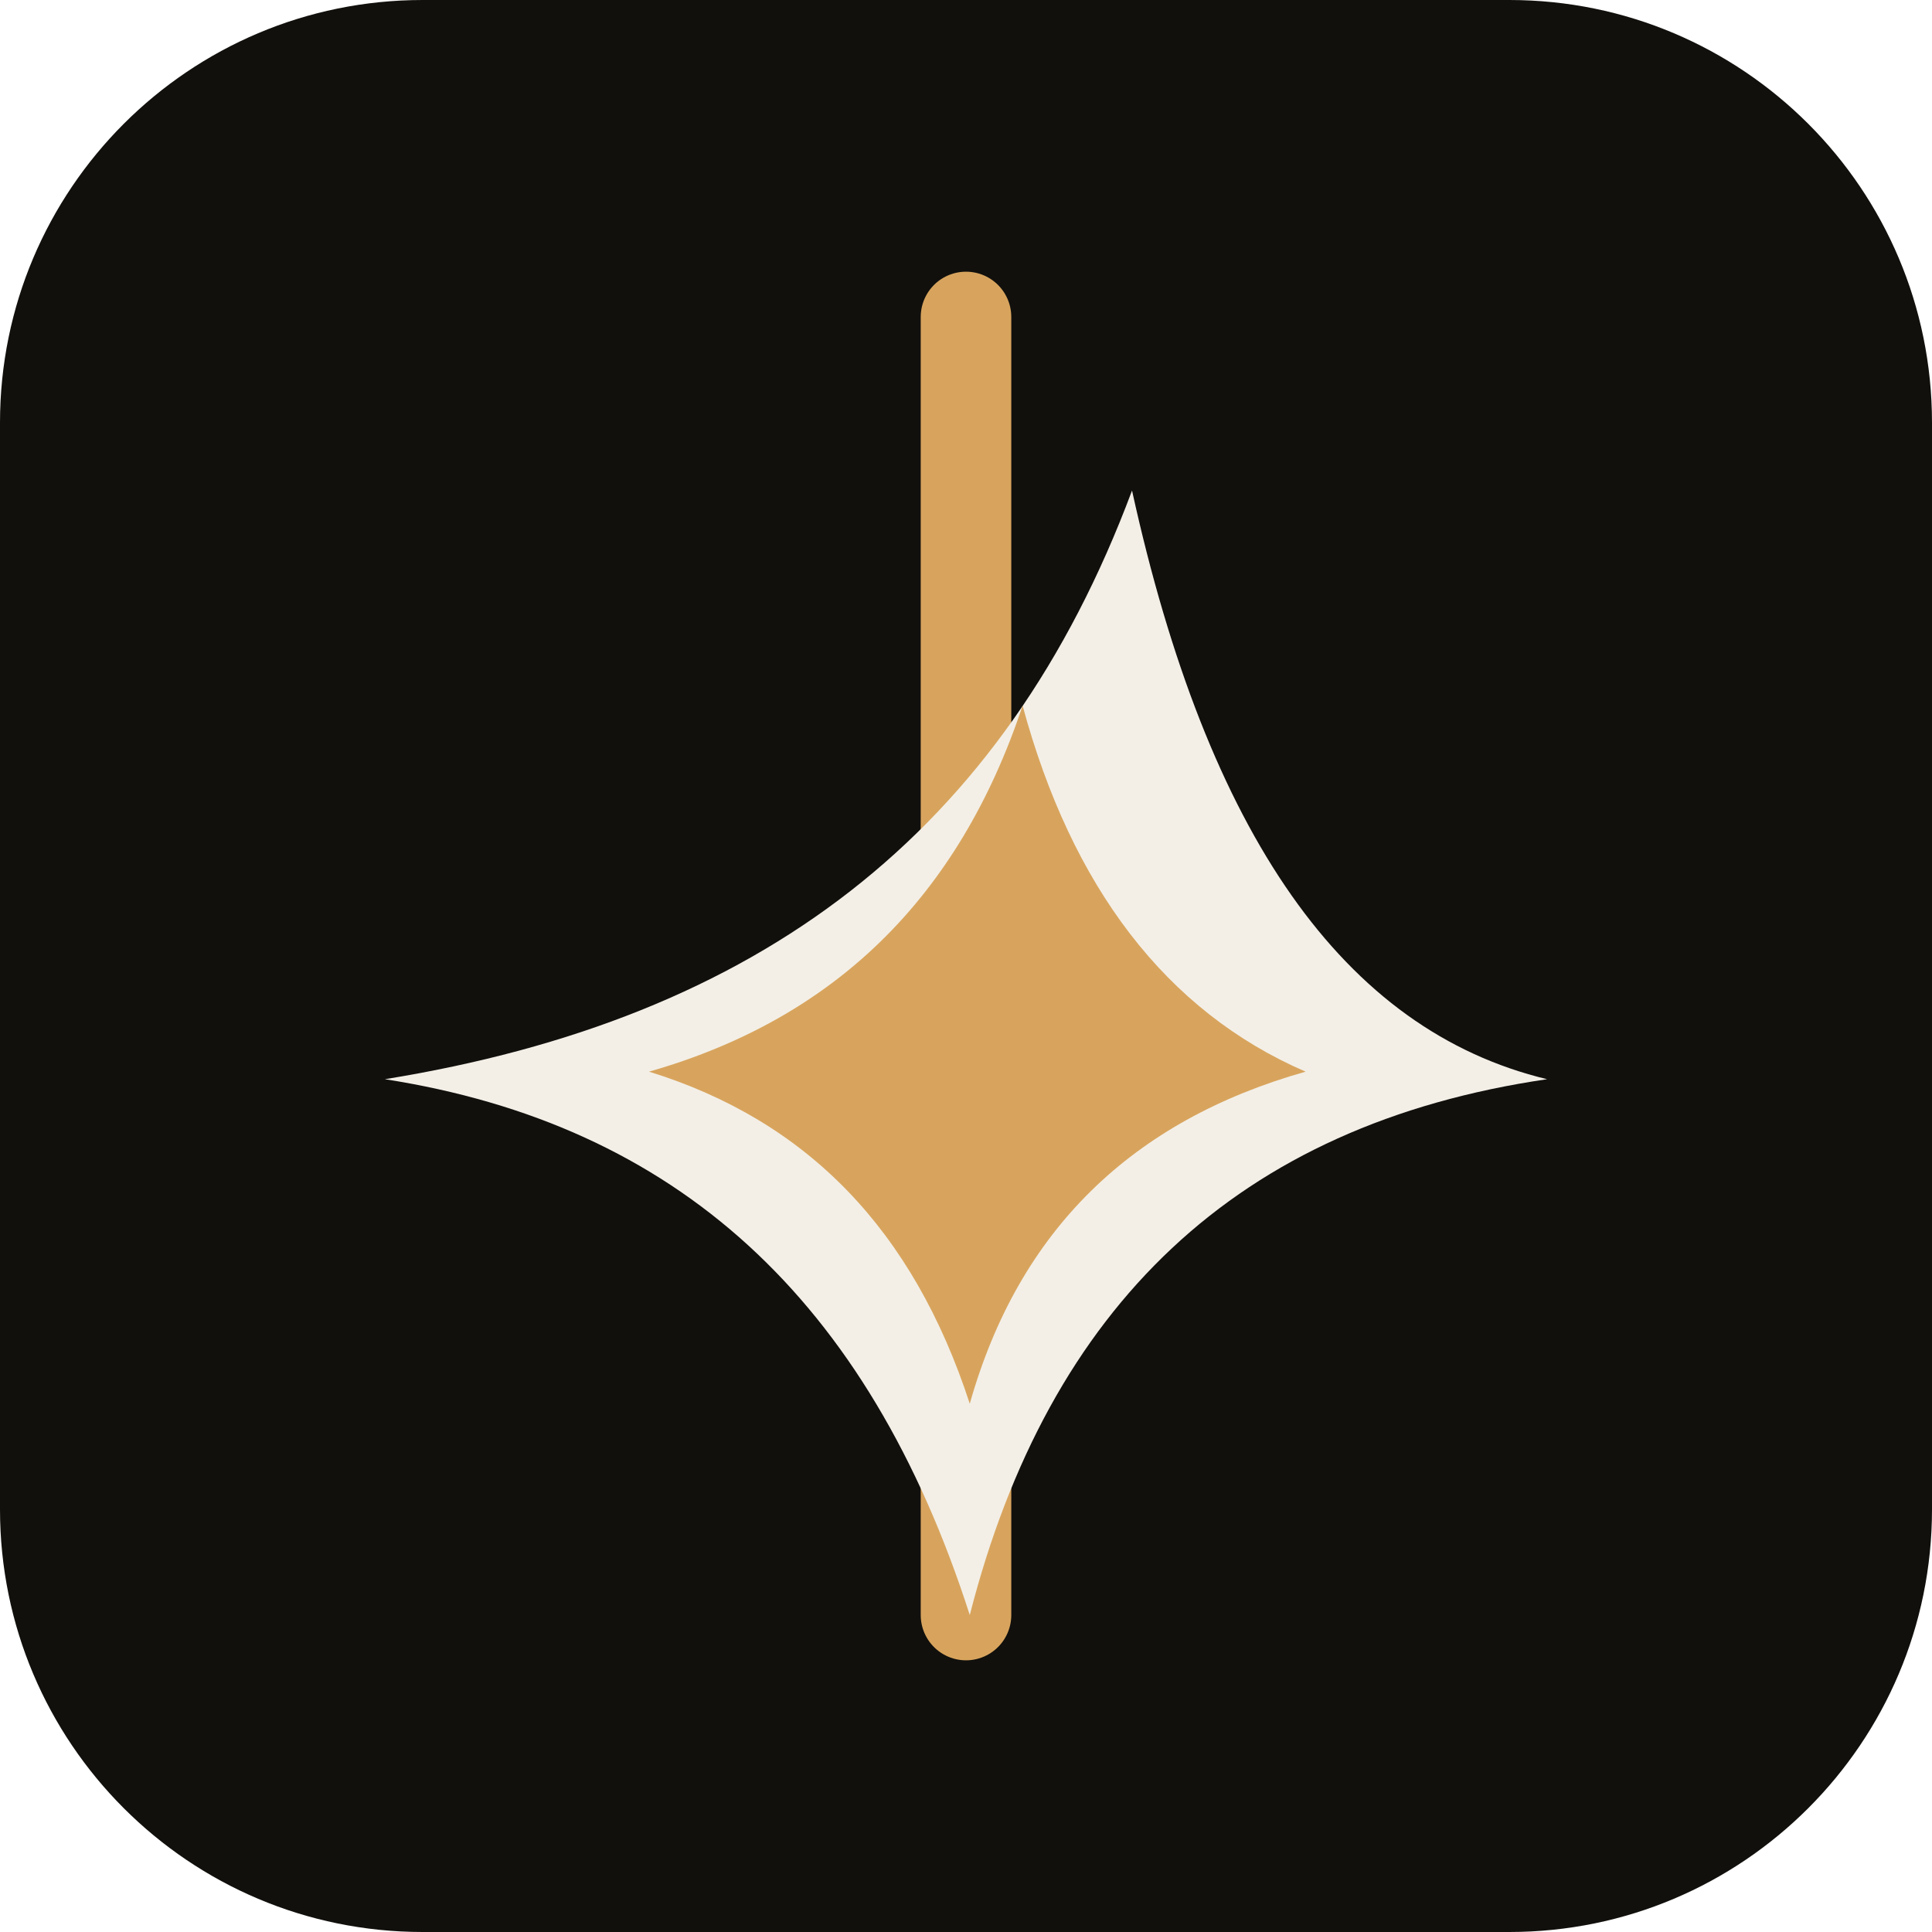
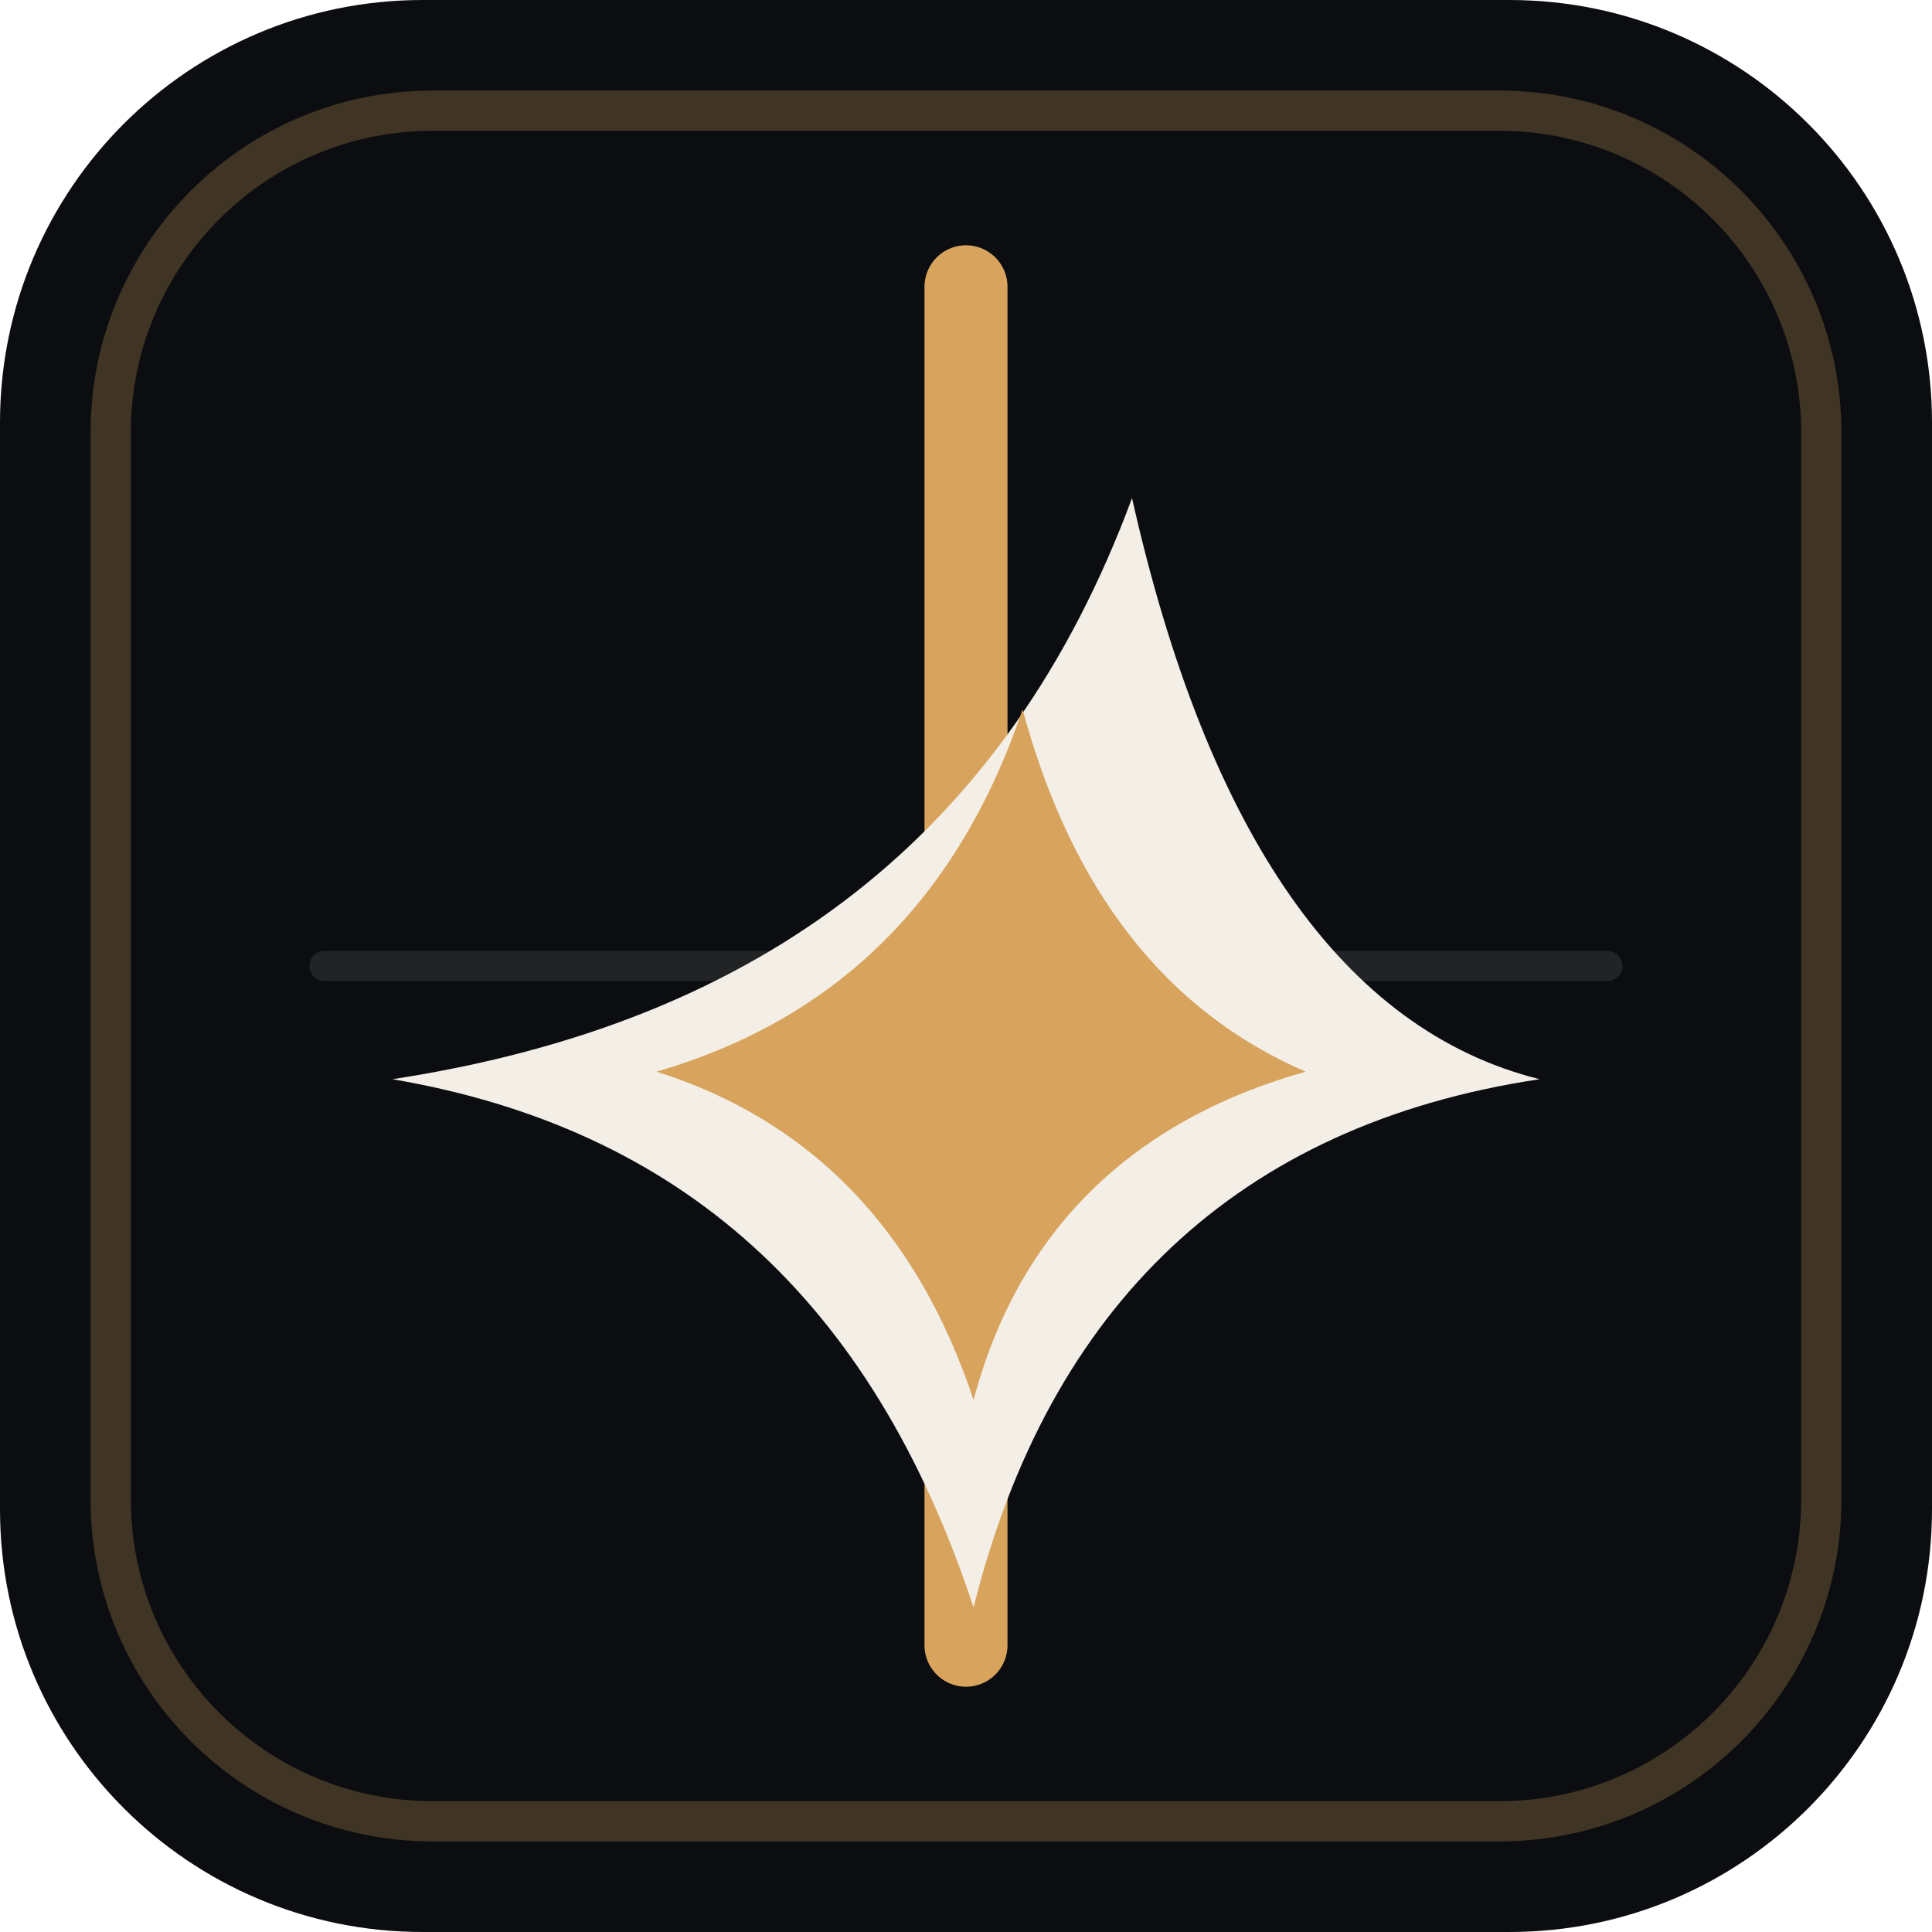
<svg xmlns="http://www.w3.org/2000/svg" viewBox="0 0 192 192" fill="none">
-   <rect width="192" height="192" rx="42" fill="#11100D" />
-   <path d="M96 31.5V160.5" stroke="#D8A45D" stroke-width="9" stroke-linecap="round" />
-   <path d="M38.25 107.25C75.375 101.25 99.75 82.875 112.5 48.75C120 82.875 133.5 102.375 153.75 107.25C123 111.75 104.25 129.75 96.375 160.5C86.25 129 67.125 111.75 38.25 107.25Z" fill="#F3EFE7" />
-   <path d="M64.5 106.5C82.875 101.25 95.25 89.25 101.625 70.125C106.5 88.125 115.875 100.5 129.75 106.5C112.5 111.375 101.25 122.25 96.375 139.5C90.75 122.25 80.25 111.375 64.5 106.5Z" fill="#D8A45D" />
+   <rect width="192" height="192" rx="42" fill="#0B0D10" />
+   <rect x="11" y="11" width="170" height="170" rx="32" stroke="#D8A45D" stroke-opacity=".26" stroke-width="4" />
+   <path d="M32.25 96H159.75" stroke="#F3EFE7" stroke-opacity=".10" stroke-width="3" stroke-linecap="round" />
+   <path d="M96 28.5V163.5" stroke="#D8A45D" stroke-width="8.25" stroke-linecap="round" />
+   <path d="M39 107.25C75.75 101.625 100.125 82.875 112.5 49.5C120 82.875 133.5 102.375 153 107.25C123 111.75 104.25 129.75 96.75 159.75C86.625 129 67.5 112.125 39 107.25Z" fill="#F3EFE7" />
+   <path d="M65.25 106.5C83.25 101.25 95.25 89.25 101.625 70.5C106.5 88.5 115.875 100.5 129.75 106.5C112.5 111.375 101.25 122.25 96.75 139.125C91.125 122.25 80.625 111.375 65.25 106.5Z" fill="#D8A45D" />
</svg>
